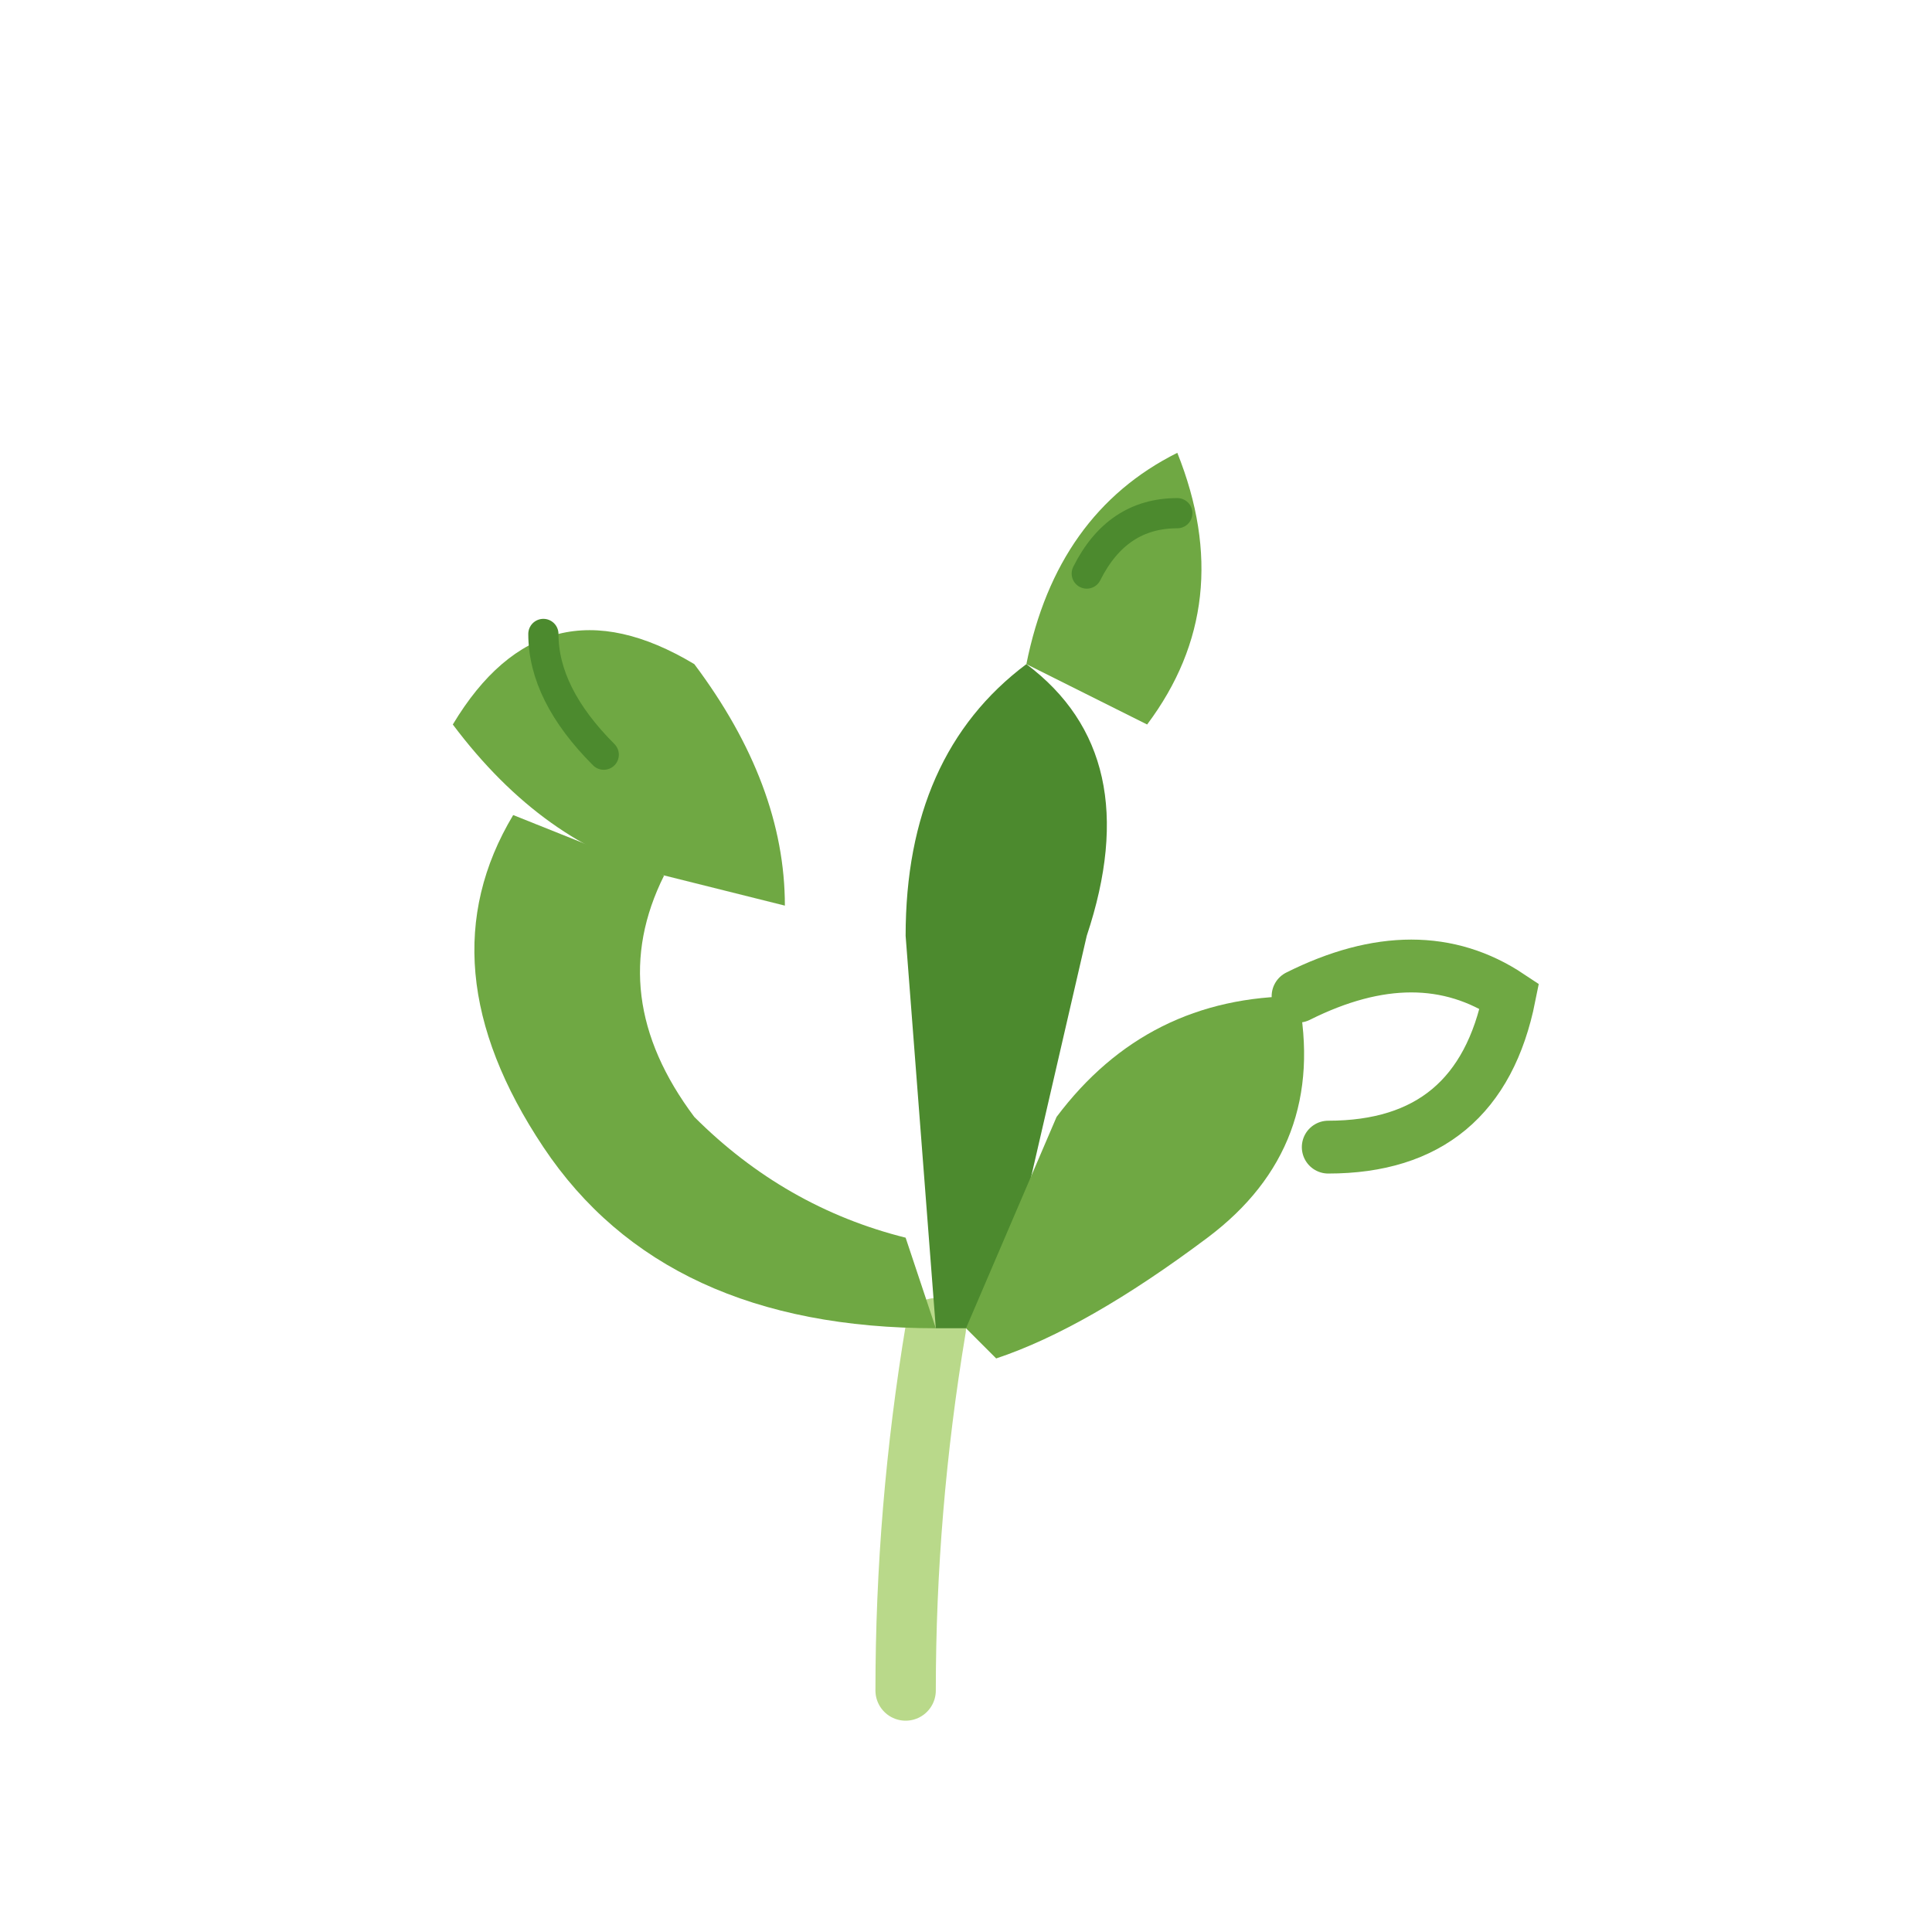
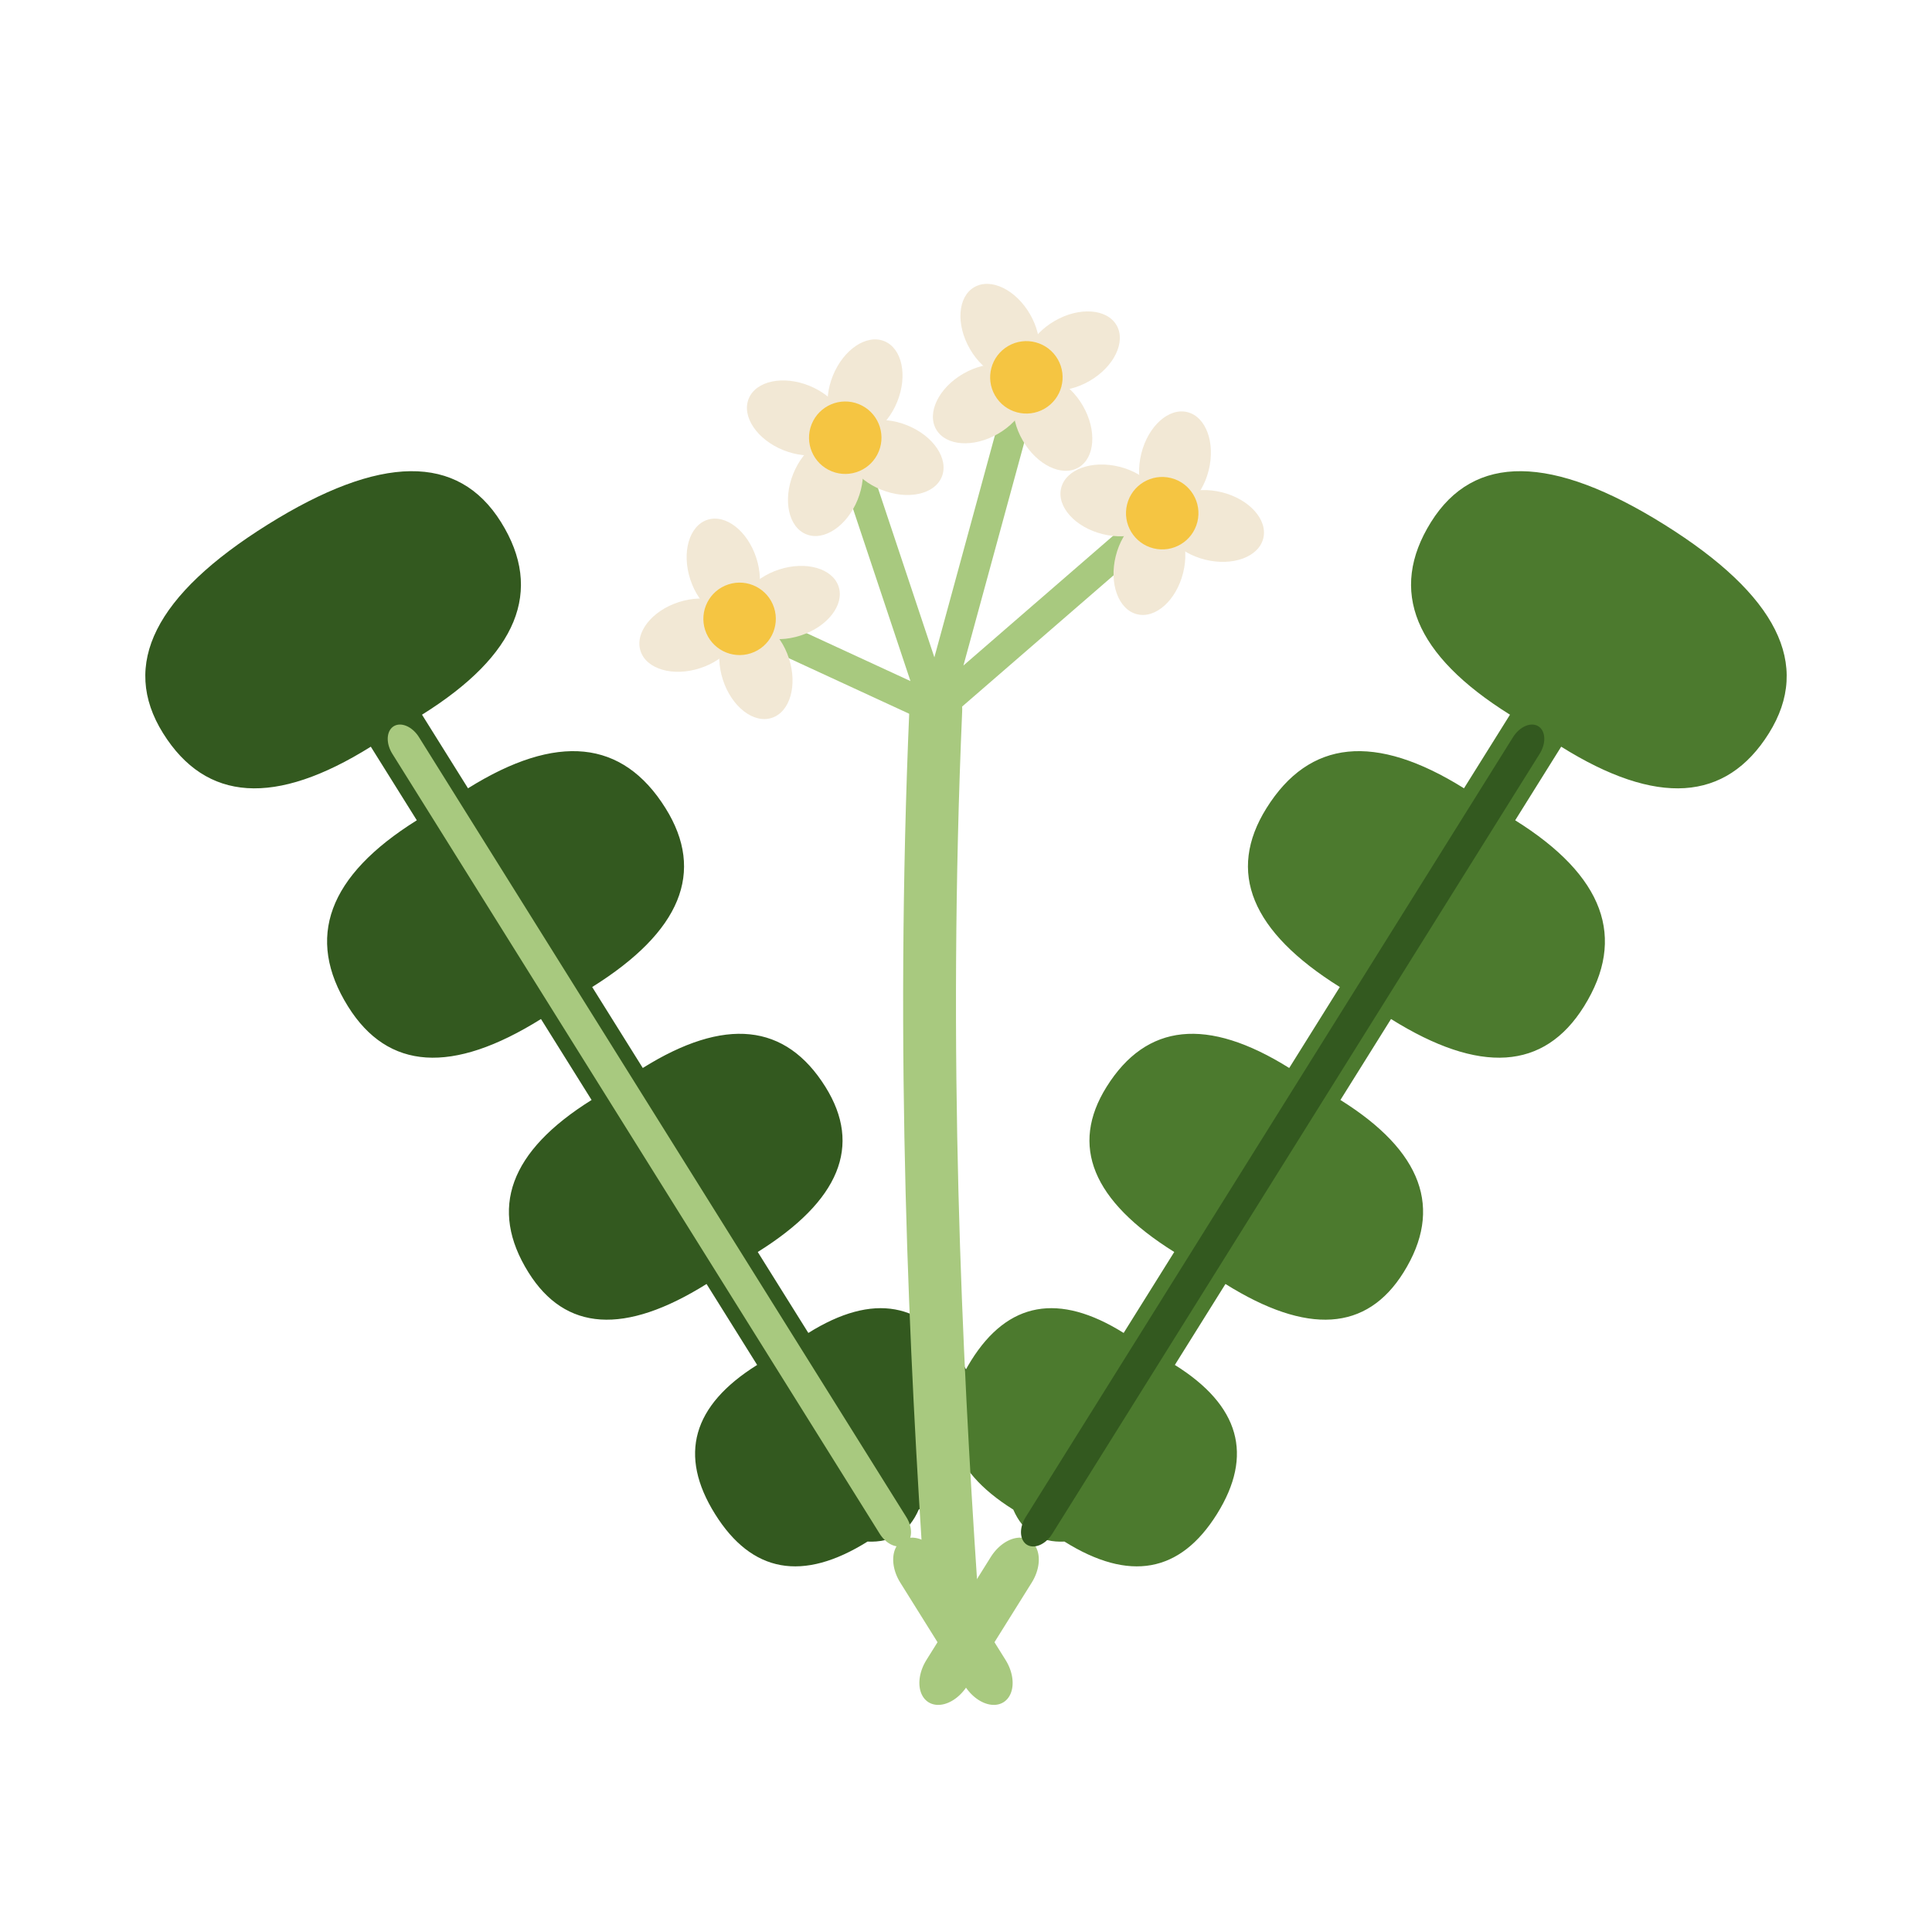
<svg xmlns="http://www.w3.org/2000/svg" viewBox="0 0 128 128">
-   <path d="M60 112 Q60 100 62 88" fill="none" stroke="#B9D98A" stroke-width="4" stroke-linecap="round" />
-   <path d="M62 88 Q44 88 36 76 Q28 64 34 54 L44 58 Q40 66 46 74 Q52 80 60 82 Z" fill="#6FA843" />
-   <path d="M44 58 Q36 56 30 48 Q36 38 46 44 Q52 52 52 60 Z" fill="#6FA843" />
-   <path d="M62 88 L60 62 Q60 50 68 44 Q76 50 72 62 L66 88 Z" fill="#4C8A2E" />
-   <path d="M68 44 Q70 34 78 30 Q82 40 76 48 Z" fill="#6FA843" />
-   <path d="M64 88 L70 74 Q76 66 86 66 Q88 76 80 82 Q72 88 66 90 Z" fill="#6FA843" />
-   <path d="M86 66 Q94 62 100 66 Q98 76 88 76" fill="none" stroke="#6FA843" stroke-width="3.5" stroke-linecap="round" />
-   <path d="M40 50 Q36 46 36 42 M72 38 Q74 34 78 34" fill="none" stroke="#4C8A2E" stroke-width="2" stroke-linecap="round" />
+   <defs>
+     <g id="fl">
+       <ellipse cx="0" cy="-3.5" rx="2.3" ry="3.4" fill="#F2E8D5" />
+       <ellipse cx="0" cy="-3.5" rx="2.3" ry="3.4" fill="#F2E8D5" transform="rotate(90)" />
+       <ellipse cx="0" cy="-3.5" rx="2.3" ry="3.4" fill="#F2E8D5" transform="rotate(180)" />
+       <ellipse cx="0" cy="-3.5" rx="2.3" ry="3.4" fill="#F2E8D5" transform="rotate(270)" />
+       <circle r="2.4" fill="#F5C542" />
+     </g>
+   </defs>
+   <g transform="translate(61 104) rotate(-32) scale(0.8 1.15)">
+     <path d="M0 0 L0 7" fill="none" stroke="#A8C97F" stroke-width="4" stroke-linecap="round" />
+     <path d="M2.5 -3 Q12 -3 12 -9 Q12 -15 2.5 -15 L2.5 -20.5 Q14.5 -20.5 14.5 -26.5 Q14.5 -33 2.5 -33 L2.5 -38.5 Q15.5 -38.5 15.5 -45 Q15.5 -52 2.5 -52 L2.5 -57 Q16.5 -57 16.5 -64 Q16.5 -71 0 -71 Q-16.5 -71 -16.5 -64 Q-16.5 -57 -2.5 -57 L-2.5 -52 Q-15.5 -52 -15.5 -45 Q-15.5 -38.5 -2.5 -38.5 L-2.5 -33 Q-14.5 -33 -14.5 -26.5 Q-14.5 -20.5 -2.5 -20.5 L-2.5 -15 Q-12 -15 -12 -9 Q-12 -3 -2.5 -3 Q0 -1.8 2.5 -3 Z" fill="#33591F" />
+     <path d="M0 -3 L0 -56" fill="none" stroke="#A8C97F" stroke-width="2.6" stroke-linecap="round" />
+   </g>
+   <g transform="translate(67 104) rotate(32) scale(0.8 1.15)">
+     <path d="M0 0 L0 7" fill="none" stroke="#A8C97F" stroke-width="4" stroke-linecap="round" />
+     <path d="M2.5 -3 Q12 -3 12 -9 Q12 -15 2.5 -15 L2.5 -20.5 Q14.5 -20.5 14.5 -26.5 Q14.5 -33 2.5 -33 L2.5 -38.5 Q15.5 -38.5 15.5 -45 Q15.5 -52 2.5 -52 L2.5 -57 Q16.5 -57 16.5 -64 Q16.5 -71 0 -71 Q-16.5 -71 -16.5 -64 Q-16.5 -57 -2.5 -57 L-2.5 -52 Q-15.5 -52 -15.5 -45 Q-15.5 -38.5 -2.5 -38.5 L-2.5 -33 Q-14.5 -33 -14.5 -26.5 Q-14.5 -20.5 -2.5 -20.5 L-2.5 -15 Q-12 -15 -12 -9 Q-12 -3 -2.5 -3 Q0 -1.8 2.5 -3 Z" fill="#4C7A2E" />
+     <path d="M0 -3 L0 -56" fill="none" stroke="#33591F" stroke-width="2.6" stroke-linecap="round" />
+   </g>
+   <path d="M63 105 C62 90 61 70 62 47" fill="none" stroke="#A8C97F" stroke-width="3.5" stroke-linecap="round" />
+   <path d="M62 47 L49 41 M62 47 L56 29 M62 47 L68 25 M62 47 L77 34" fill="none" stroke="#A8C97F" stroke-width="2" stroke-linecap="round" />
+   <use href="#fl" transform="translate(49 41) rotate(-18)" />
+   <use href="#fl" transform="translate(56 29) rotate(22)" />
+   <use href="#fl" transform="translate(68 25) rotate(-30)" />
+   <use href="#fl" transform="translate(77 34) rotate(14)" />
</svg>
